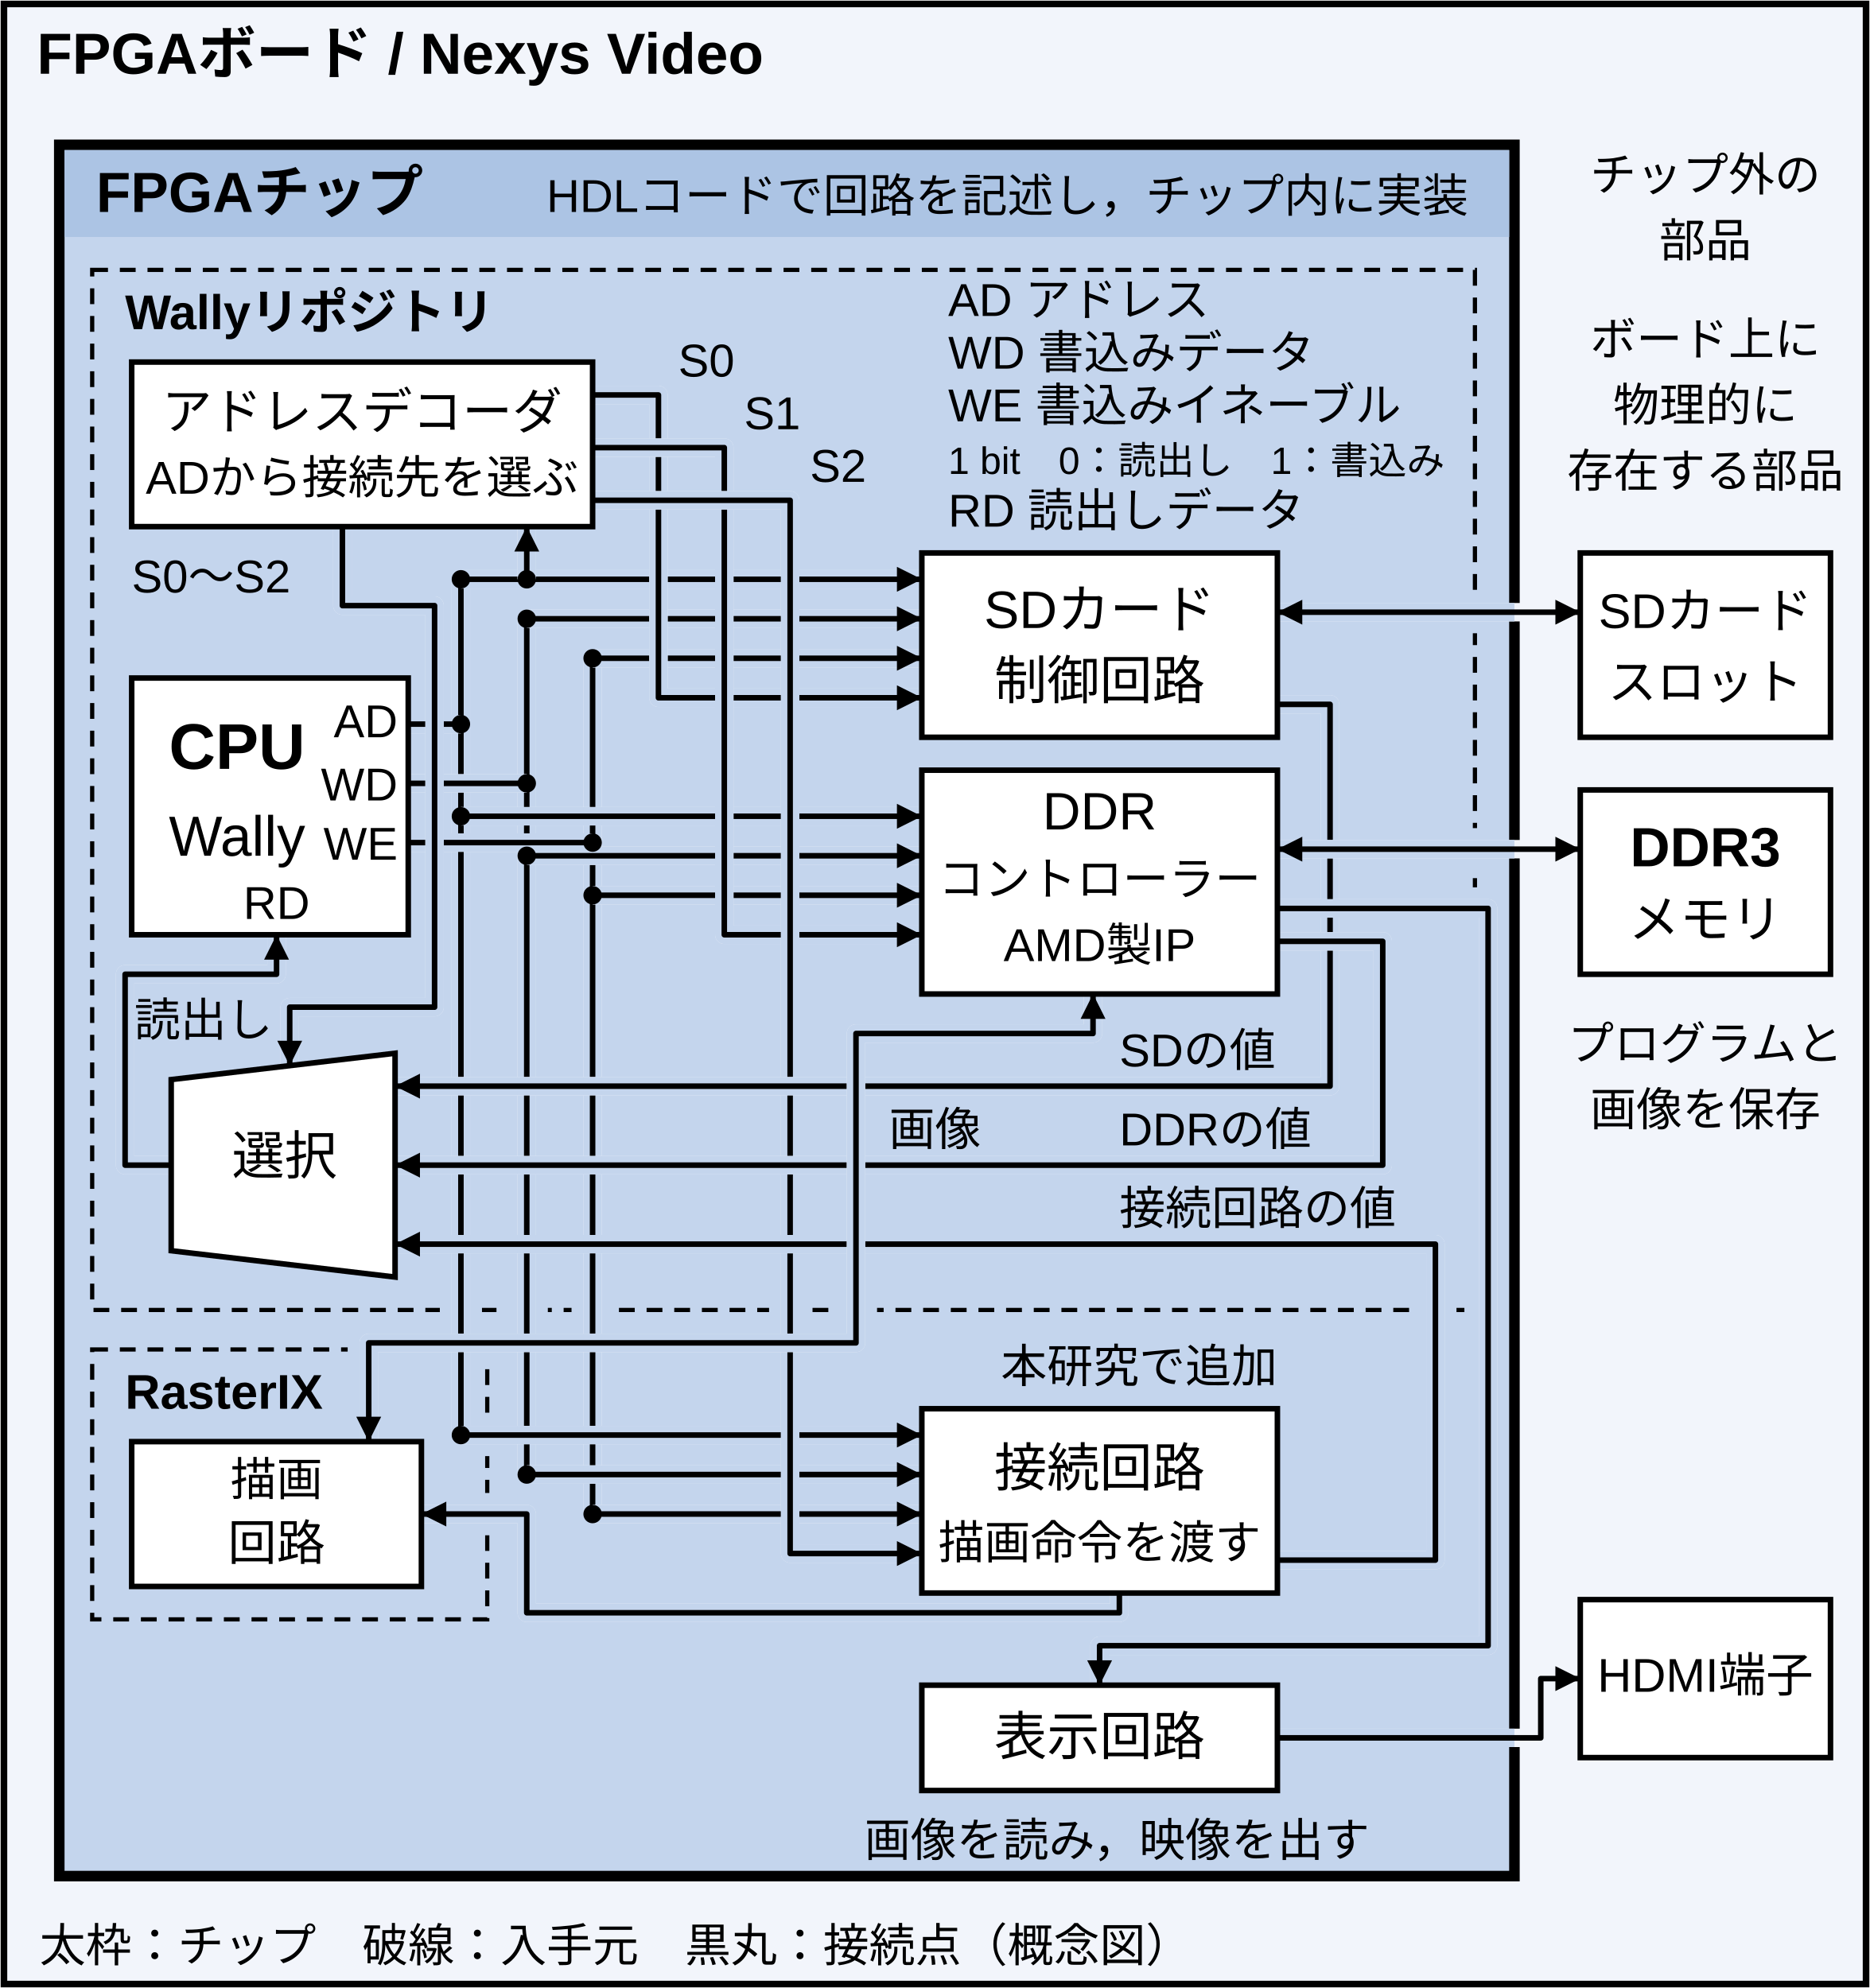
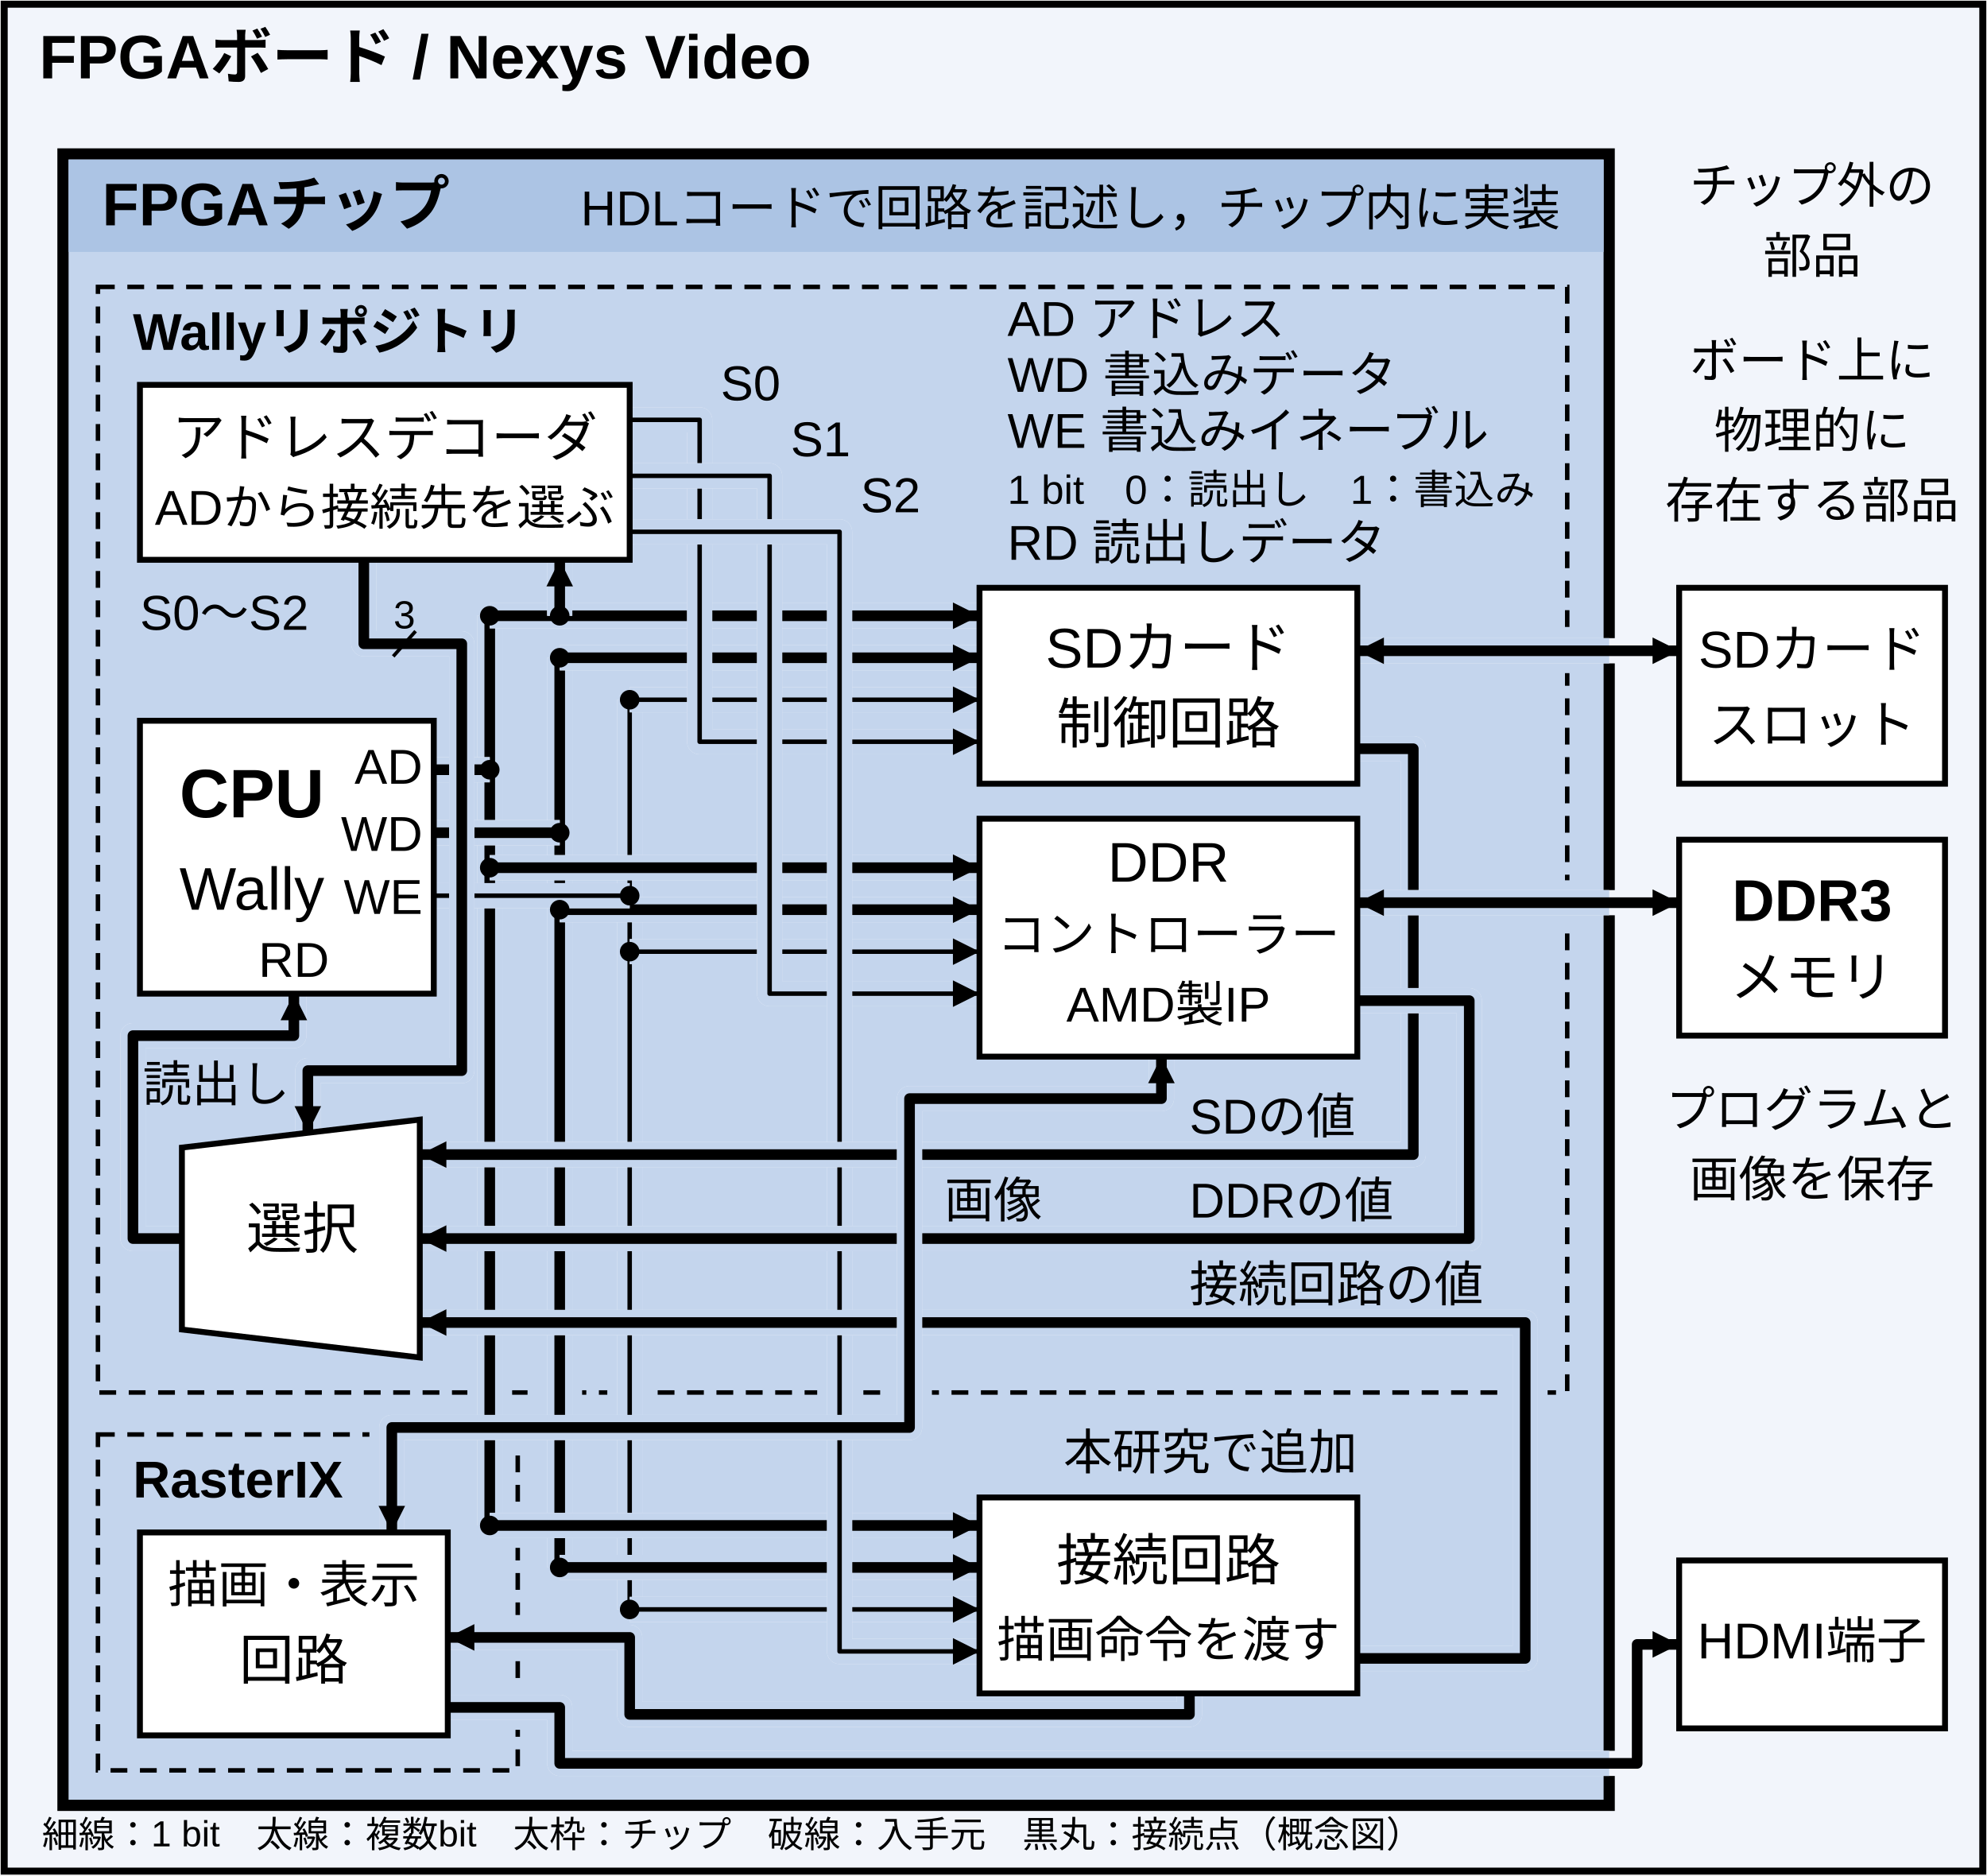
- <svg xmlns="http://www.w3.org/2000/svg" width="1420" height="1510" viewBox="0 0 1420 1510" role="img" aria-labelledby="title desc">
+ <svg xmlns="http://www.w3.org/2000/svg" width="1420" height="1340" viewBox="0 0 1420 1340" role="img" aria-labelledby="title desc">
  <defs>
    <clipPath id="chip-area">
-       <rect x="45" y="110" width="1105" height="1315" />
+       <rect x="45" y="110" width="1105" height="1180" />
    </clipPath>
-     <marker id="arrow" viewBox="0 0 10 10" refX="10" refY="5" markerWidth="4.5" markerHeight="4.5" orient="auto-start-reverse">
+     <marker id="arrow" viewBox="0 0 10 10" refX="10" refY="5" markerWidth="19" markerHeight="19" orient="auto-start-reverse" markerUnits="userSpaceOnUse">
      <path d="M0 0L10 5L0 10Z" fill="#000000" />
    </marker>
-     <mask id="source-clearance" maskUnits="userSpaceOnUse" x="0" y="0" width="1420" height="1510">
-       <rect width="1420" height="1510" fill="white" />
+     <mask id="source-clearance" maskUnits="userSpaceOnUse" x="0" y="0" width="1420" height="1340">
+       <rect width="1420" height="1340" fill="white" />
      <path d="M350 440L350 1090" stroke="black" fill="none" stroke-width="32" stroke-linecap="round" stroke-linejoin="round" />
      <path d="M400 470L400 1120" stroke="black" fill="none" stroke-width="32" stroke-linecap="round" stroke-linejoin="round" />
      <path d="M450 500L450 1150" stroke="black" fill="none" stroke-width="32" stroke-linecap="round" stroke-linejoin="round" />
      <path d="M350 440L700 440" stroke="black" fill="none" stroke-width="32" stroke-linecap="round" stroke-linejoin="round" />
      <path d="M350 620L700 620" stroke="black" fill="none" stroke-width="32" stroke-linecap="round" stroke-linejoin="round" />
      <path d="M350 1090L700 1090" stroke="black" fill="none" stroke-width="32" stroke-linecap="round" stroke-linejoin="round" />
      <path d="M400 470L700 470" stroke="black" fill="none" stroke-width="32" stroke-linecap="round" stroke-linejoin="round" />
      <path d="M400 650L700 650" stroke="black" fill="none" stroke-width="32" stroke-linecap="round" stroke-linejoin="round" />
      <path d="M400 1120L700 1120" stroke="black" fill="none" stroke-width="32" stroke-linecap="round" stroke-linejoin="round" />
      <path d="M450 500L700 500" stroke="black" fill="none" stroke-width="32" stroke-linecap="round" stroke-linejoin="round" />
      <path d="M450 680L700 680" stroke="black" fill="none" stroke-width="32" stroke-linecap="round" stroke-linejoin="round" />
      <path d="M450 1150L700 1150" stroke="black" fill="none" stroke-width="32" stroke-linecap="round" stroke-linejoin="round" />
      <path d="M310 550L350 550" stroke="black" fill="none" stroke-width="32" stroke-linecap="round" stroke-linejoin="round" />
      <path d="M310 595L400 595" stroke="black" fill="none" stroke-width="32" stroke-linecap="round" stroke-linejoin="round" />
      <path d="M310 640L450 640" stroke="black" fill="none" stroke-width="32" stroke-linecap="round" stroke-linejoin="round" />
      <path d="M400 440L400 400" stroke="black" fill="none" stroke-width="32" stroke-linecap="round" stroke-linejoin="round" />
      <path d="M450 300L500 300L500 530L700 530" stroke="black" fill="none" stroke-width="32" stroke-linecap="round" stroke-linejoin="round" />
      <path d="M450 340L550 340L550 710L700 710" stroke="black" fill="none" stroke-width="32" stroke-linecap="round" stroke-linejoin="round" />
      <path d="M450 380L600 380L600 1180L700 1180" stroke="black" fill="none" stroke-width="32" stroke-linecap="round" stroke-linejoin="round" />
      <path d="M260 400L260 460L330 460L330 765L220 765L220 809.412" stroke="black" fill="none" stroke-width="32" stroke-linecap="round" stroke-linejoin="round" />
      <path d="M970 535L1010 535L1010 825L300 825" stroke="black" fill="none" stroke-width="32" stroke-linecap="round" stroke-linejoin="round" />
      <path d="M970 715L1050 715L1050 885L300 885" stroke="black" fill="none" stroke-width="32" stroke-linecap="round" stroke-linejoin="round" />
      <path d="M970 1185L1090 1185L1090 945L300 945" stroke="black" fill="none" stroke-width="32" stroke-linecap="round" stroke-linejoin="round" />
      <path d="M130 885L95 885L95 740L210 740L210 710" stroke="black" fill="none" stroke-width="32" stroke-linecap="round" stroke-linejoin="round" />
-       <path d="M850 1210L850 1225L400 1225L400 1150L320 1150" stroke="black" fill="none" stroke-width="32" stroke-linecap="round" stroke-linejoin="round" />
+       <path d="M850 1210L850 1225L450 1225L450 1170L320 1170" stroke="black" fill="none" stroke-width="32" stroke-linecap="round" stroke-linejoin="round" />
      <path d="M280 1095L280 1020L650 1020L650 785L830 785L830 755" stroke="black" fill="none" stroke-width="32" stroke-linecap="round" stroke-linejoin="round" />
      <path d="M970 465L1200 465" stroke="black" fill="none" stroke-width="32" stroke-linecap="round" stroke-linejoin="round" />
      <path d="M970 645L1200 645" stroke="black" fill="none" stroke-width="32" stroke-linecap="round" stroke-linejoin="round" />
-       <path d="M970 690L1130 690L1130 1250L835 1250L835 1280" stroke="black" fill="none" stroke-width="32" stroke-linecap="round" stroke-linejoin="round" />
-       <path d="M970 1320L1170 1320L1170 1275L1200 1275" stroke="black" fill="none" stroke-width="32" stroke-linecap="round" stroke-linejoin="round" />
+       <path d="M320 1220L400 1220L400 1260L1170 1260L1170 1175L1200 1175" stroke="black" fill="none" stroke-width="32" stroke-linecap="round" stroke-linejoin="round" />
    </mask>
  </defs>
-   <rect width="1420" height="1510" fill="white" />
+   <rect width="1420" height="1340" fill="white" />
  <g font-family="Yu Gothic,Arial,sans-serif" fill="#000000">
-     <rect id="fpga-board" x="3" y="3" width="1414" height="1504" fill="#F2F5FB" stroke="black" stroke-width="5" />
+     <rect id="fpga-board" x="3" y="3" width="1414" height="1334" fill="#F2F5FB" stroke="black" stroke-width="5" />
    <text x="28" y="56" font-size="44" font-weight="bold" fill="#000000">FPGAボード / Nexys Video</text>
-     <rect id="fpga-chip" x="45" y="110" width="1105" height="1315" fill="#C4D5ED" stroke="black" stroke-width="8" />
+     <rect id="fpga-chip" x="45" y="110" width="1105" height="1180" fill="#C4D5ED" stroke="black" stroke-width="8" />
    <rect x="49" y="114" width="1097" height="66" fill="#ACC4E4" />
    <text x="73" y="161" font-size="43" font-weight="bold" fill="#000000">FPGAチップ</text>
    <text x="1295" y="145" font-size="35" text-anchor="middle" fill="#000000">チップ外の</text>
    <text x="1295" y="195" font-size="35" text-anchor="middle" fill="#000000">部品</text>
    <g id="source-outlines" fill="none" stroke="black" stroke-width="3.2" stroke-dasharray="12 9" mask="url(#source-clearance)">
      <rect id="wally-source" x="70" y="205" width="1050" height="790" />
-       <rect id="rasterix-source" x="70" y="1025" width="300" height="205" />
+       <path id="rasterix-source" d="M70 1025H370V1265H70Z" />
    </g>
-     <path d="M350 440L350 1090" fill="none" stroke="#F2F5FB" stroke-width="14" stroke-linejoin="round" />
-     <path d="M350 440L350 1090" fill="none" stroke="#C4D5ED" stroke-width="14" stroke-linejoin="round" clip-path="url(#chip-area)" />
-     <path data-net="AD" data-source="CPU" data-target="Fanout" d="M350 440L350 1090" fill="none" stroke="#000000" stroke-width="4.2" stroke-linejoin="round" />
-     <path d="M400 470L400 1120" fill="none" stroke="#F2F5FB" stroke-width="14" stroke-linejoin="round" />
-     <path d="M400 470L400 1120" fill="none" stroke="#C4D5ED" stroke-width="14" stroke-linejoin="round" clip-path="url(#chip-area)" />
-     <path data-net="WD" data-source="CPU" data-target="Fanout" d="M400 470L400 1120" fill="none" stroke="#000000" stroke-width="4.2" stroke-linejoin="round" />
-     <path d="M450 500L450 1150" fill="none" stroke="#F2F5FB" stroke-width="14" stroke-linejoin="round" />
-     <path d="M450 500L450 1150" fill="none" stroke="#C4D5ED" stroke-width="14" stroke-linejoin="round" clip-path="url(#chip-area)" />
-     <path data-net="WE" data-source="CPU" data-target="Fanout" d="M450 500L450 1150" fill="none" stroke="#000000" stroke-width="4.2" stroke-linejoin="round" />
-     <path d="M350 440L700 440" fill="none" stroke="#F2F5FB" stroke-width="14" stroke-linejoin="round" />
-     <path d="M350 440L700 440" fill="none" stroke="#C4D5ED" stroke-width="14" stroke-linejoin="round" clip-path="url(#chip-area)" />
-     <path data-net="AD" data-source="CPU" data-target="SD" d="M350 440L700 440" fill="none" stroke="#000000" stroke-width="4.2" stroke-linejoin="round" marker-end="url(#arrow)" />
-     <path d="M350 620L700 620" fill="none" stroke="#F2F5FB" stroke-width="14" stroke-linejoin="round" />
-     <path d="M350 620L700 620" fill="none" stroke="#C4D5ED" stroke-width="14" stroke-linejoin="round" clip-path="url(#chip-area)" />
-     <path data-net="AD" data-source="CPU" data-target="DDR" d="M350 620L700 620" fill="none" stroke="#000000" stroke-width="4.2" stroke-linejoin="round" marker-end="url(#arrow)" />
-     <path d="M350 1090L700 1090" fill="none" stroke="#F2F5FB" stroke-width="14" stroke-linejoin="round" />
-     <path d="M350 1090L700 1090" fill="none" stroke="#C4D5ED" stroke-width="14" stroke-linejoin="round" clip-path="url(#chip-area)" />
-     <path data-net="AD" data-source="CPU" data-target="CommandPort" d="M350 1090L700 1090" fill="none" stroke="#000000" stroke-width="4.2" stroke-linejoin="round" marker-end="url(#arrow)" />
-     <path d="M400 470L700 470" fill="none" stroke="#F2F5FB" stroke-width="14" stroke-linejoin="round" />
-     <path d="M400 470L700 470" fill="none" stroke="#C4D5ED" stroke-width="14" stroke-linejoin="round" clip-path="url(#chip-area)" />
-     <path data-net="WD" data-source="CPU" data-target="SD" d="M400 470L700 470" fill="none" stroke="#000000" stroke-width="4.2" stroke-linejoin="round" marker-end="url(#arrow)" />
-     <path d="M400 650L700 650" fill="none" stroke="#F2F5FB" stroke-width="14" stroke-linejoin="round" />
-     <path d="M400 650L700 650" fill="none" stroke="#C4D5ED" stroke-width="14" stroke-linejoin="round" clip-path="url(#chip-area)" />
-     <path data-net="WD" data-source="CPU" data-target="DDR" d="M400 650L700 650" fill="none" stroke="#000000" stroke-width="4.2" stroke-linejoin="round" marker-end="url(#arrow)" />
-     <path d="M400 1120L700 1120" fill="none" stroke="#F2F5FB" stroke-width="14" stroke-linejoin="round" />
-     <path d="M400 1120L700 1120" fill="none" stroke="#C4D5ED" stroke-width="14" stroke-linejoin="round" clip-path="url(#chip-area)" />
-     <path data-net="WD" data-source="CPU" data-target="CommandPort" d="M400 1120L700 1120" fill="none" stroke="#000000" stroke-width="4.2" stroke-linejoin="round" marker-end="url(#arrow)" />
-     <path d="M450 500L700 500" fill="none" stroke="#F2F5FB" stroke-width="14" stroke-linejoin="round" />
-     <path d="M450 500L700 500" fill="none" stroke="#C4D5ED" stroke-width="14" stroke-linejoin="round" clip-path="url(#chip-area)" />
-     <path data-net="WE" data-source="CPU" data-target="SD" d="M450 500L700 500" fill="none" stroke="#000000" stroke-width="4.2" stroke-linejoin="round" marker-end="url(#arrow)" />
-     <path d="M450 680L700 680" fill="none" stroke="#F2F5FB" stroke-width="14" stroke-linejoin="round" />
-     <path d="M450 680L700 680" fill="none" stroke="#C4D5ED" stroke-width="14" stroke-linejoin="round" clip-path="url(#chip-area)" />
-     <path data-net="WE" data-source="CPU" data-target="DDR" d="M450 680L700 680" fill="none" stroke="#000000" stroke-width="4.2" stroke-linejoin="round" marker-end="url(#arrow)" />
-     <path d="M450 1150L700 1150" fill="none" stroke="#F2F5FB" stroke-width="14" stroke-linejoin="round" />
-     <path d="M450 1150L700 1150" fill="none" stroke="#C4D5ED" stroke-width="14" stroke-linejoin="round" clip-path="url(#chip-area)" />
-     <path data-net="WE" data-source="CPU" data-target="CommandPort" d="M450 1150L700 1150" fill="none" stroke="#000000" stroke-width="4.2" stroke-linejoin="round" marker-end="url(#arrow)" />
-     <path d="M310 550L350 550" fill="none" stroke="#F2F5FB" stroke-width="14" stroke-linejoin="round" />
-     <path d="M310 550L350 550" fill="none" stroke="#C4D5ED" stroke-width="14" stroke-linejoin="round" clip-path="url(#chip-area)" />
-     <path data-net="AD" data-source="CPU" data-target="Fanout" d="M310 550L350 550" fill="none" stroke="#000000" stroke-width="4.2" stroke-linejoin="round" />
-     <path d="M310 595L400 595" fill="none" stroke="#F2F5FB" stroke-width="14" stroke-linejoin="round" />
-     <path d="M310 595L400 595" fill="none" stroke="#C4D5ED" stroke-width="14" stroke-linejoin="round" clip-path="url(#chip-area)" />
-     <path data-net="WD" data-source="CPU" data-target="Fanout" d="M310 595L400 595" fill="none" stroke="#000000" stroke-width="4.2" stroke-linejoin="round" />
-     <path d="M310 640L450 640" fill="none" stroke="#F2F5FB" stroke-width="14" stroke-linejoin="round" />
-     <path d="M310 640L450 640" fill="none" stroke="#C4D5ED" stroke-width="14" stroke-linejoin="round" clip-path="url(#chip-area)" />
-     <path data-net="WE" data-source="CPU" data-target="Fanout" d="M310 640L450 640" fill="none" stroke="#000000" stroke-width="4.2" stroke-linejoin="round" />
-     <path d="M400 440L400 400" fill="none" stroke="#F2F5FB" stroke-width="14" stroke-linejoin="round" />
-     <path d="M400 440L400 400" fill="none" stroke="#C4D5ED" stroke-width="14" stroke-linejoin="round" clip-path="url(#chip-area)" />
-     <path data-net="AD" data-source="CPU" data-target="Decoder" d="M400 440L400 400" fill="none" stroke="#000000" stroke-width="4.2" stroke-linejoin="round" marker-end="url(#arrow)" />
-     <path d="M450 300L500 300L500 530L700 530" fill="none" stroke="#F2F5FB" stroke-width="14" stroke-linejoin="round" />
-     <path d="M450 300L500 300L500 530L700 530" fill="none" stroke="#C4D5ED" stroke-width="14" stroke-linejoin="round" clip-path="url(#chip-area)" />
-     <path data-net="S0" data-source="Decoder" data-target="SD" d="M450 300L500 300L500 530L700 530" fill="none" stroke="#000000" stroke-width="4.2" stroke-linejoin="round" marker-end="url(#arrow)" />
-     <path d="M450 340L550 340L550 710L700 710" fill="none" stroke="#F2F5FB" stroke-width="14" stroke-linejoin="round" />
-     <path d="M450 340L550 340L550 710L700 710" fill="none" stroke="#C4D5ED" stroke-width="14" stroke-linejoin="round" clip-path="url(#chip-area)" />
-     <path data-net="S1" data-source="Decoder" data-target="DDR" d="M450 340L550 340L550 710L700 710" fill="none" stroke="#000000" stroke-width="4.2" stroke-linejoin="round" marker-end="url(#arrow)" />
-     <path d="M450 380L600 380L600 1180L700 1180" fill="none" stroke="#F2F5FB" stroke-width="14" stroke-linejoin="round" />
-     <path d="M450 380L600 380L600 1180L700 1180" fill="none" stroke="#C4D5ED" stroke-width="14" stroke-linejoin="round" clip-path="url(#chip-area)" />
-     <path data-net="S2" data-source="Decoder" data-target="CommandPort" d="M450 380L600 380L600 1180L700 1180" fill="none" stroke="#000000" stroke-width="4.2" stroke-linejoin="round" marker-end="url(#arrow)" />
-     <path d="M260 400L260 460L330 460L330 765L220 765L220 809.412" fill="none" stroke="#F2F5FB" stroke-width="14" stroke-linejoin="round" />
-     <path d="M260 400L260 460L330 460L330 765L220 765L220 809.412" fill="none" stroke="#C4D5ED" stroke-width="14" stroke-linejoin="round" clip-path="url(#chip-area)" />
-     <path data-net="S0,S1,S2" data-source="Decoder" data-target="ReadMux" d="M260 400L260 460L330 460L330 765L220 765L220 809.412" fill="none" stroke="#000000" stroke-width="4.2" stroke-linejoin="round" marker-end="url(#arrow)" />
-     <path d="M970 535L1010 535L1010 825L300 825" fill="none" stroke="#F2F5FB" stroke-width="14" stroke-linejoin="round" />
-     <path d="M970 535L1010 535L1010 825L300 825" fill="none" stroke="#C4D5ED" stroke-width="14" stroke-linejoin="round" clip-path="url(#chip-area)" />
-     <path data-net="ReadSD" data-source="SD" data-target="ReadMux" d="M970 535L1010 535L1010 825L300 825" fill="none" stroke="#000000" stroke-width="4.2" stroke-linejoin="round" marker-end="url(#arrow)" />
-     <path d="M970 715L1050 715L1050 885L300 885" fill="none" stroke="#F2F5FB" stroke-width="14" stroke-linejoin="round" />
-     <path d="M970 715L1050 715L1050 885L300 885" fill="none" stroke="#C4D5ED" stroke-width="14" stroke-linejoin="round" clip-path="url(#chip-area)" />
-     <path data-net="ReadDDR" data-source="DDR" data-target="ReadMux" d="M970 715L1050 715L1050 885L300 885" fill="none" stroke="#000000" stroke-width="4.2" stroke-linejoin="round" marker-end="url(#arrow)" />
-     <path d="M970 1185L1090 1185L1090 945L300 945" fill="none" stroke="#F2F5FB" stroke-width="14" stroke-linejoin="round" />
-     <path d="M970 1185L1090 1185L1090 945L300 945" fill="none" stroke="#C4D5ED" stroke-width="14" stroke-linejoin="round" clip-path="url(#chip-area)" />
-     <path data-net="ReadGraphicsPort" data-source="CommandPort" data-target="ReadMux" d="M970 1185L1090 1185L1090 945L300 945" fill="none" stroke="#000000" stroke-width="4.2" stroke-linejoin="round" marker-end="url(#arrow)" />
-     <path d="M130 885L95 885L95 740L210 740L210 710" fill="none" stroke="#F2F5FB" stroke-width="14" stroke-linejoin="round" />
-     <path d="M130 885L95 885L95 740L210 740L210 710" fill="none" stroke="#C4D5ED" stroke-width="14" stroke-linejoin="round" clip-path="url(#chip-area)" />
-     <path data-net="ReadData" data-source="ReadMux" data-target="CPU" d="M130 885L95 885L95 740L210 740L210 710" fill="none" stroke="#000000" stroke-width="4.2" stroke-linejoin="round" marker-end="url(#arrow)" />
-     <path d="M850 1210L850 1225L400 1225L400 1150L320 1150" fill="none" stroke="#F2F5FB" stroke-width="14" stroke-linejoin="round" />
-     <path d="M850 1210L850 1225L400 1225L400 1150L320 1150" fill="none" stroke="#C4D5ED" stroke-width="14" stroke-linejoin="round" clip-path="url(#chip-area)" />
-     <path data-net="DrawingCommands" data-source="CommandPort" data-target="RasterIX" d="M850 1210L850 1225L400 1225L400 1150L320 1150" fill="none" stroke="#000000" stroke-width="4.2" stroke-linejoin="round" marker-end="url(#arrow)" />
-     <path d="M280 1095L280 1020L650 1020L650 785L830 785L830 755" fill="none" stroke="#F2F5FB" stroke-width="14" stroke-linejoin="round" />
-     <path d="M280 1095L280 1020L650 1020L650 785L830 785L830 755" fill="none" stroke="#C4D5ED" stroke-width="14" stroke-linejoin="round" clip-path="url(#chip-area)" />
-     <path data-net="ImageMemory" data-source="RasterIX" data-target="DDR" d="M280 1095L280 1020L650 1020L650 785L830 785L830 755" fill="none" stroke="#000000" stroke-width="4.2" stroke-linejoin="round" marker-start="url(#arrow)" marker-end="url(#arrow)" />
-     <path d="M970 465L1200 465" fill="none" stroke="#F2F5FB" stroke-width="14" stroke-linejoin="round" />
-     <path d="M970 465L1200 465" fill="none" stroke="#C4D5ED" stroke-width="14" stroke-linejoin="round" clip-path="url(#chip-area)" />
-     <path data-net="SDPhysical" data-source="SD" data-target="SDSlot" d="M970 465L1200 465" fill="none" stroke="#000000" stroke-width="4.2" stroke-linejoin="round" marker-start="url(#arrow)" marker-end="url(#arrow)" />
-     <path d="M970 645L1200 645" fill="none" stroke="#F2F5FB" stroke-width="14" stroke-linejoin="round" />
-     <path d="M970 645L1200 645" fill="none" stroke="#C4D5ED" stroke-width="14" stroke-linejoin="round" clip-path="url(#chip-area)" />
-     <path data-net="DDRPhysical" data-source="DDR" data-target="DDR3" d="M970 645L1200 645" fill="none" stroke="#000000" stroke-width="4.2" stroke-linejoin="round" marker-start="url(#arrow)" marker-end="url(#arrow)" />
-     <path d="M970 690L1130 690L1130 1250L835 1250L835 1280" fill="none" stroke="#F2F5FB" stroke-width="14" stroke-linejoin="round" />
-     <path d="M970 690L1130 690L1130 1250L835 1250L835 1280" fill="none" stroke="#C4D5ED" stroke-width="14" stroke-linejoin="round" clip-path="url(#chip-area)" />
-     <path data-net="DisplayRead" data-source="DDR" data-target="Display" d="M970 690L1130 690L1130 1250L835 1250L835 1280" fill="none" stroke="black" stroke-width="4.2" stroke-linejoin="round" marker-end="url(#arrow)" />
-     <path d="M970 1320L1170 1320L1170 1275L1200 1275" fill="none" stroke="#F2F5FB" stroke-width="14" stroke-linejoin="round" />
-     <path d="M970 1320L1170 1320L1170 1275L1200 1275" fill="none" stroke="#C4D5ED" stroke-width="14" stroke-linejoin="round" clip-path="url(#chip-area)" />
-     <path data-net="Video" data-source="Display" data-target="HDMI" d="M970 1320L1170 1320L1170 1275L1200 1275" fill="none" stroke="black" stroke-width="4.2" stroke-linejoin="round" marker-end="url(#arrow)" />
+     <path d="M350 440L350 1090" fill="none" stroke="#F2F5FB" stroke-width="18" stroke-linejoin="round" />
+     <path d="M350 440L350 1090" fill="none" stroke="#C4D5ED" stroke-width="18" stroke-linejoin="round" clip-path="url(#chip-area)" />
+     <path data-net="AD" data-source="CPU" data-target="Fanout" d="M350 440L350 1090" fill="none" stroke="#000000" stroke-width="7.6" stroke-linejoin="round" data-bits="multiple" />
+     <path d="M400 470L400 1120" fill="none" stroke="#F2F5FB" stroke-width="18" stroke-linejoin="round" />
+     <path d="M400 470L400 1120" fill="none" stroke="#C4D5ED" stroke-width="18" stroke-linejoin="round" clip-path="url(#chip-area)" />
+     <path data-net="WD" data-source="CPU" data-target="Fanout" d="M400 470L400 1120" fill="none" stroke="#000000" stroke-width="7.6" stroke-linejoin="round" data-bits="multiple" />
+     <path d="M450 500L450 1150" fill="none" stroke="#F2F5FB" stroke-width="18" stroke-linejoin="round" />
+     <path d="M450 500L450 1150" fill="none" stroke="#C4D5ED" stroke-width="18" stroke-linejoin="round" clip-path="url(#chip-area)" />
+     <path data-net="WE" data-source="CPU" data-target="Fanout" d="M450 500L450 1150" fill="none" stroke="#000000" stroke-width="3.2" stroke-linejoin="round" data-bits="1" />
+     <path d="M350 440L700 440" fill="none" stroke="#F2F5FB" stroke-width="18" stroke-linejoin="round" />
+     <path d="M350 440L700 440" fill="none" stroke="#C4D5ED" stroke-width="18" stroke-linejoin="round" clip-path="url(#chip-area)" />
+     <path data-net="AD" data-source="CPU" data-target="SD" d="M350 440L700 440" fill="none" stroke="#000000" stroke-width="7.6" stroke-linejoin="round" marker-end="url(#arrow)" data-bits="multiple" />
+     <path d="M350 620L700 620" fill="none" stroke="#F2F5FB" stroke-width="18" stroke-linejoin="round" />
+     <path d="M350 620L700 620" fill="none" stroke="#C4D5ED" stroke-width="18" stroke-linejoin="round" clip-path="url(#chip-area)" />
+     <path data-net="AD" data-source="CPU" data-target="DDR" d="M350 620L700 620" fill="none" stroke="#000000" stroke-width="7.6" stroke-linejoin="round" marker-end="url(#arrow)" data-bits="multiple" />
+     <path d="M350 1090L700 1090" fill="none" stroke="#F2F5FB" stroke-width="18" stroke-linejoin="round" />
+     <path d="M350 1090L700 1090" fill="none" stroke="#C4D5ED" stroke-width="18" stroke-linejoin="round" clip-path="url(#chip-area)" />
+     <path data-net="AD" data-source="CPU" data-target="CommandPort" d="M350 1090L700 1090" fill="none" stroke="#000000" stroke-width="7.6" stroke-linejoin="round" marker-end="url(#arrow)" data-bits="multiple" />
+     <path d="M400 470L700 470" fill="none" stroke="#F2F5FB" stroke-width="18" stroke-linejoin="round" />
+     <path d="M400 470L700 470" fill="none" stroke="#C4D5ED" stroke-width="18" stroke-linejoin="round" clip-path="url(#chip-area)" />
+     <path data-net="WD" data-source="CPU" data-target="SD" d="M400 470L700 470" fill="none" stroke="#000000" stroke-width="7.6" stroke-linejoin="round" marker-end="url(#arrow)" data-bits="multiple" />
+     <path d="M400 650L700 650" fill="none" stroke="#F2F5FB" stroke-width="18" stroke-linejoin="round" />
+     <path d="M400 650L700 650" fill="none" stroke="#C4D5ED" stroke-width="18" stroke-linejoin="round" clip-path="url(#chip-area)" />
+     <path data-net="WD" data-source="CPU" data-target="DDR" d="M400 650L700 650" fill="none" stroke="#000000" stroke-width="7.6" stroke-linejoin="round" marker-end="url(#arrow)" data-bits="multiple" />
+     <path d="M400 1120L700 1120" fill="none" stroke="#F2F5FB" stroke-width="18" stroke-linejoin="round" />
+     <path d="M400 1120L700 1120" fill="none" stroke="#C4D5ED" stroke-width="18" stroke-linejoin="round" clip-path="url(#chip-area)" />
+     <path data-net="WD" data-source="CPU" data-target="CommandPort" d="M400 1120L700 1120" fill="none" stroke="#000000" stroke-width="7.6" stroke-linejoin="round" marker-end="url(#arrow)" data-bits="multiple" />
+     <path d="M450 500L700 500" fill="none" stroke="#F2F5FB" stroke-width="18" stroke-linejoin="round" />
+     <path d="M450 500L700 500" fill="none" stroke="#C4D5ED" stroke-width="18" stroke-linejoin="round" clip-path="url(#chip-area)" />
+     <path data-net="WE" data-source="CPU" data-target="SD" d="M450 500L700 500" fill="none" stroke="#000000" stroke-width="3.2" stroke-linejoin="round" marker-end="url(#arrow)" data-bits="1" />
+     <path d="M450 680L700 680" fill="none" stroke="#F2F5FB" stroke-width="18" stroke-linejoin="round" />
+     <path d="M450 680L700 680" fill="none" stroke="#C4D5ED" stroke-width="18" stroke-linejoin="round" clip-path="url(#chip-area)" />
+     <path data-net="WE" data-source="CPU" data-target="DDR" d="M450 680L700 680" fill="none" stroke="#000000" stroke-width="3.2" stroke-linejoin="round" marker-end="url(#arrow)" data-bits="1" />
+     <path d="M450 1150L700 1150" fill="none" stroke="#F2F5FB" stroke-width="18" stroke-linejoin="round" />
+     <path d="M450 1150L700 1150" fill="none" stroke="#C4D5ED" stroke-width="18" stroke-linejoin="round" clip-path="url(#chip-area)" />
+     <path data-net="WE" data-source="CPU" data-target="CommandPort" d="M450 1150L700 1150" fill="none" stroke="#000000" stroke-width="3.2" stroke-linejoin="round" marker-end="url(#arrow)" data-bits="1" />
+     <path d="M310 550L350 550" fill="none" stroke="#F2F5FB" stroke-width="18" stroke-linejoin="round" />
+     <path d="M310 550L350 550" fill="none" stroke="#C4D5ED" stroke-width="18" stroke-linejoin="round" clip-path="url(#chip-area)" />
+     <path data-net="AD" data-source="CPU" data-target="Fanout" d="M310 550L350 550" fill="none" stroke="#000000" stroke-width="7.6" stroke-linejoin="round" data-bits="multiple" />
+     <path d="M310 595L400 595" fill="none" stroke="#F2F5FB" stroke-width="18" stroke-linejoin="round" />
+     <path d="M310 595L400 595" fill="none" stroke="#C4D5ED" stroke-width="18" stroke-linejoin="round" clip-path="url(#chip-area)" />
+     <path data-net="WD" data-source="CPU" data-target="Fanout" d="M310 595L400 595" fill="none" stroke="#000000" stroke-width="7.6" stroke-linejoin="round" data-bits="multiple" />
+     <path d="M310 640L450 640" fill="none" stroke="#F2F5FB" stroke-width="18" stroke-linejoin="round" />
+     <path d="M310 640L450 640" fill="none" stroke="#C4D5ED" stroke-width="18" stroke-linejoin="round" clip-path="url(#chip-area)" />
+     <path data-net="WE" data-source="CPU" data-target="Fanout" d="M310 640L450 640" fill="none" stroke="#000000" stroke-width="3.2" stroke-linejoin="round" data-bits="1" />
+     <path d="M400 440L400 400" fill="none" stroke="#F2F5FB" stroke-width="18" stroke-linejoin="round" />
+     <path d="M400 440L400 400" fill="none" stroke="#C4D5ED" stroke-width="18" stroke-linejoin="round" clip-path="url(#chip-area)" />
+     <path data-net="AD" data-source="CPU" data-target="Decoder" d="M400 440L400 400" fill="none" stroke="#000000" stroke-width="7.6" stroke-linejoin="round" marker-end="url(#arrow)" data-bits="multiple" />
+     <path d="M450 300L500 300L500 530L700 530" fill="none" stroke="#F2F5FB" stroke-width="18" stroke-linejoin="round" />
+     <path d="M450 300L500 300L500 530L700 530" fill="none" stroke="#C4D5ED" stroke-width="18" stroke-linejoin="round" clip-path="url(#chip-area)" />
+     <path data-net="S0" data-source="Decoder" data-target="SD" d="M450 300L500 300L500 530L700 530" fill="none" stroke="#000000" stroke-width="3.2" stroke-linejoin="round" marker-end="url(#arrow)" data-bits="1" />
+     <path d="M450 340L550 340L550 710L700 710" fill="none" stroke="#F2F5FB" stroke-width="18" stroke-linejoin="round" />
+     <path d="M450 340L550 340L550 710L700 710" fill="none" stroke="#C4D5ED" stroke-width="18" stroke-linejoin="round" clip-path="url(#chip-area)" />
+     <path data-net="S1" data-source="Decoder" data-target="DDR" d="M450 340L550 340L550 710L700 710" fill="none" stroke="#000000" stroke-width="3.2" stroke-linejoin="round" marker-end="url(#arrow)" data-bits="1" />
+     <path d="M450 380L600 380L600 1180L700 1180" fill="none" stroke="#F2F5FB" stroke-width="18" stroke-linejoin="round" />
+     <path d="M450 380L600 380L600 1180L700 1180" fill="none" stroke="#C4D5ED" stroke-width="18" stroke-linejoin="round" clip-path="url(#chip-area)" />
+     <path data-net="S2" data-source="Decoder" data-target="CommandPort" d="M450 380L600 380L600 1180L700 1180" fill="none" stroke="#000000" stroke-width="3.2" stroke-linejoin="round" marker-end="url(#arrow)" data-bits="1" />
+     <path d="M260 400L260 460L330 460L330 765L220 765L220 809.412" fill="none" stroke="#F2F5FB" stroke-width="18" stroke-linejoin="round" />
+     <path d="M260 400L260 460L330 460L330 765L220 765L220 809.412" fill="none" stroke="#C4D5ED" stroke-width="18" stroke-linejoin="round" clip-path="url(#chip-area)" />
+     <path data-net="S0,S1,S2" data-source="Decoder" data-target="ReadMux" d="M260 400L260 460L330 460L330 765L220 765L220 809.412" fill="none" stroke="#000000" stroke-width="7.6" stroke-linejoin="round" marker-end="url(#arrow)" data-bits="3" />
+     <path d="M970 535L1010 535L1010 825L300 825" fill="none" stroke="#F2F5FB" stroke-width="18" stroke-linejoin="round" />
+     <path d="M970 535L1010 535L1010 825L300 825" fill="none" stroke="#C4D5ED" stroke-width="18" stroke-linejoin="round" clip-path="url(#chip-area)" />
+     <path data-net="ReadSD" data-source="SD" data-target="ReadMux" d="M970 535L1010 535L1010 825L300 825" fill="none" stroke="#000000" stroke-width="7.6" stroke-linejoin="round" marker-end="url(#arrow)" data-bits="multiple" />
+     <path d="M970 715L1050 715L1050 885L300 885" fill="none" stroke="#F2F5FB" stroke-width="18" stroke-linejoin="round" />
+     <path d="M970 715L1050 715L1050 885L300 885" fill="none" stroke="#C4D5ED" stroke-width="18" stroke-linejoin="round" clip-path="url(#chip-area)" />
+     <path data-net="ReadDDR" data-source="DDR" data-target="ReadMux" d="M970 715L1050 715L1050 885L300 885" fill="none" stroke="#000000" stroke-width="7.6" stroke-linejoin="round" marker-end="url(#arrow)" data-bits="multiple" />
+     <path d="M970 1185L1090 1185L1090 945L300 945" fill="none" stroke="#F2F5FB" stroke-width="18" stroke-linejoin="round" />
+     <path d="M970 1185L1090 1185L1090 945L300 945" fill="none" stroke="#C4D5ED" stroke-width="18" stroke-linejoin="round" clip-path="url(#chip-area)" />
+     <path data-net="ReadGraphicsPort" data-source="CommandPort" data-target="ReadMux" d="M970 1185L1090 1185L1090 945L300 945" fill="none" stroke="#000000" stroke-width="7.6" stroke-linejoin="round" marker-end="url(#arrow)" data-bits="multiple" />
+     <path d="M130 885L95 885L95 740L210 740L210 710" fill="none" stroke="#F2F5FB" stroke-width="18" stroke-linejoin="round" />
+     <path d="M130 885L95 885L95 740L210 740L210 710" fill="none" stroke="#C4D5ED" stroke-width="18" stroke-linejoin="round" clip-path="url(#chip-area)" />
+     <path data-net="ReadData" data-source="ReadMux" data-target="CPU" d="M130 885L95 885L95 740L210 740L210 710" fill="none" stroke="#000000" stroke-width="7.6" stroke-linejoin="round" marker-end="url(#arrow)" data-bits="multiple" />
+     <path d="M850 1210L850 1225L450 1225L450 1170L320 1170" fill="none" stroke="#F2F5FB" stroke-width="18" stroke-linejoin="round" />
+     <path d="M850 1210L850 1225L450 1225L450 1170L320 1170" fill="none" stroke="#C4D5ED" stroke-width="18" stroke-linejoin="round" clip-path="url(#chip-area)" />
+     <path data-net="DrawingCommands" data-source="CommandPort" data-target="RasterIX" d="M850 1210L850 1225L450 1225L450 1170L320 1170" fill="none" stroke="#000000" stroke-width="7.6" stroke-linejoin="round" marker-end="url(#arrow)" data-bits="multiple" />
+     <path d="M280 1095L280 1020L650 1020L650 785L830 785L830 755" fill="none" stroke="#F2F5FB" stroke-width="18" stroke-linejoin="round" />
+     <path d="M280 1095L280 1020L650 1020L650 785L830 785L830 755" fill="none" stroke="#C4D5ED" stroke-width="18" stroke-linejoin="round" clip-path="url(#chip-area)" />
+     <path data-net="ImageMemory" data-source="RasterIX" data-target="DDR" d="M280 1095L280 1020L650 1020L650 785L830 785L830 755" fill="none" stroke="#000000" stroke-width="7.6" stroke-linejoin="round" marker-start="url(#arrow)" marker-end="url(#arrow)" data-bits="multiple" />
+     <path d="M970 465L1200 465" fill="none" stroke="#F2F5FB" stroke-width="18" stroke-linejoin="round" />
+     <path d="M970 465L1200 465" fill="none" stroke="#C4D5ED" stroke-width="18" stroke-linejoin="round" clip-path="url(#chip-area)" />
+     <path data-net="SDPhysical" data-source="SD" data-target="SDSlot" d="M970 465L1200 465" fill="none" stroke="#000000" stroke-width="7.6" stroke-linejoin="round" marker-start="url(#arrow)" marker-end="url(#arrow)" data-bits="multiple" />
+     <path d="M970 645L1200 645" fill="none" stroke="#F2F5FB" stroke-width="18" stroke-linejoin="round" />
+     <path d="M970 645L1200 645" fill="none" stroke="#C4D5ED" stroke-width="18" stroke-linejoin="round" clip-path="url(#chip-area)" />
+     <path data-net="DDRPhysical" data-source="DDR" data-target="DDR3" d="M970 645L1200 645" fill="none" stroke="#000000" stroke-width="7.6" stroke-linejoin="round" marker-start="url(#arrow)" marker-end="url(#arrow)" data-bits="multiple" />
+     <path d="M320 1220L400 1220L400 1260L1170 1260L1170 1175L1200 1175" fill="none" stroke="#F2F5FB" stroke-width="18" stroke-linejoin="round" />
+     <path d="M320 1220L400 1220L400 1260L1170 1260L1170 1175L1200 1175" fill="none" stroke="#C4D5ED" stroke-width="18" stroke-linejoin="round" clip-path="url(#chip-area)" />
+     <path data-net="Video" data-source="RasterIX" data-target="HDMI" d="M320 1220L400 1220L400 1260L1170 1260L1170 1175L1200 1175" fill="none" stroke="black" stroke-width="7.6" stroke-linejoin="round" marker-end="url(#arrow)" data-bits="multiple" />
    <circle cx="350" cy="440" r="7" fill="black" />
    <circle cx="350" cy="550" r="7" fill="black" />
    <circle cx="350" cy="620" r="7" fill="black" />
    <circle cx="350" cy="1090" r="7" fill="black" />
    <circle cx="400" cy="470" r="7" fill="black" />
    <circle cx="400" cy="595" r="7" fill="black" />
    <circle cx="400" cy="650" r="7" fill="black" />
    <circle cx="400" cy="1120" r="7" fill="black" />
    <circle cx="450" cy="500" r="7" fill="black" />
    <circle cx="450" cy="640" r="7" fill="black" />
    <circle cx="450" cy="680" r="7" fill="black" />
    <circle cx="450" cy="1150" r="7" fill="black" />
    <circle cx="400" cy="440" r="7" fill="black" />
    <rect data-block="Decoder" x="100" y="275" width="350" height="125" fill="white" stroke="black" stroke-width="4.2" />
    <rect data-block="CPU" x="100" y="515" width="210" height="195" fill="white" stroke="black" stroke-width="4.2" />
    <rect data-block="SD" x="700" y="420" width="270" height="140" fill="white" stroke="black" stroke-width="4.2" />
    <rect data-block="DDR" x="700" y="585" width="270" height="170" fill="white" stroke="black" stroke-width="4.2" />
    <rect data-block="CommandPort" x="700" y="1070" width="270" height="140" fill="white" stroke="black" stroke-width="4.2" />
-     <rect data-block="Display" x="700" y="1280" width="270" height="80" fill="white" stroke="black" stroke-width="4.2" />
-     <rect data-block="RasterIX" x="100" y="1095" width="220" height="110" fill="white" stroke="black" stroke-width="4.2" />
+     <rect data-block="RasterIX" x="100" y="1095" width="220" height="145" fill="white" stroke="black" stroke-width="4.2" />
    <rect data-block="SDSlot" x="1200" y="420" width="190" height="140" fill="white" stroke="black" stroke-width="4.2" />
    <rect data-block="DDR3" x="1200" y="600" width="190" height="140" fill="white" stroke="black" stroke-width="4.2" />
-     <rect data-block="HDMI" x="1200" y="1215" width="190" height="120" fill="white" stroke="black" stroke-width="4.2" />
+     <rect data-block="HDMI" x="1200" y="1115" width="190" height="120" fill="white" stroke="black" stroke-width="4.2" />
    <path data-block="ReadMux" d="M130 820L300 800V970L130 950Z" fill="white" stroke="black" stroke-width="4.2" />
    <text x="275" y="326" font-size="38" text-anchor="middle" font-weight="500" fill="#000000">アドレスデコーダ</text>
    <text x="275" y="375" font-size="35" text-anchor="middle" font-weight="500" fill="#000000">ADから接続先を選ぶ</text>
    <text x="180" y="584" font-size="49" text-anchor="middle" font-weight="bold" fill="#000000">CPU</text>
    <text x="180" y="650" font-size="43" text-anchor="middle" font-weight="500" fill="#000000">Wally</text>
    <text x="302" y="560" font-size="35" text-anchor="end" font-weight="500" fill="#000000">AD</text>
    <text x="302" y="608" font-size="35" text-anchor="end" font-weight="500" fill="#000000">WD</text>
    <text x="302" y="653" font-size="35" text-anchor="end" font-weight="500" fill="#000000">WE</text>
    <text x="210" y="698" font-size="35" text-anchor="middle" font-weight="500" fill="#000000">RD</text>
    <text x="835" y="477" font-size="40" text-anchor="middle" font-weight="500" fill="#000000">SDカード</text>
    <text x="835" y="531" font-size="40" text-anchor="middle" font-weight="500" fill="#000000">制御回路</text>
    <text x="835" y="630" font-size="40" text-anchor="middle" font-weight="500" fill="#000000">DDR</text>
    <text x="835" y="680" font-size="35" text-anchor="middle" font-weight="500" fill="#000000">コントローラー</text>
    <text x="835" y="730" font-size="35" text-anchor="middle" font-weight="500" fill="#000000">AMD製IP</text>
    <text x="835" y="1129" font-size="40" text-anchor="middle" font-weight="500" fill="#000000">接続回路</text>
    <text x="835" y="1184" font-size="35" text-anchor="middle" font-weight="500" fill="#000000">描画命令を渡す</text>
-     <text x="210" y="1136" font-size="35" text-anchor="middle" font-weight="500" fill="#000000">描画</text>
-     <text x="210" y="1185" font-size="37" text-anchor="middle" font-weight="500" fill="#000000">回路</text>
    <text x="216" y="892" font-size="40" text-anchor="middle" font-weight="500" fill="#000000">選択</text>
    <text x="1295" y="477" font-size="37" text-anchor="middle" font-weight="500" fill="#000000">SDカード</text>
    <text x="1295" y="531" font-size="37" text-anchor="middle" font-weight="500" fill="#000000">スロット</text>
    <text x="1295" y="658" font-size="42" text-anchor="middle" font-weight="bold" fill="#000000">DDR3</text>
    <text x="1295" y="712" font-size="39" text-anchor="middle" font-weight="500" fill="#000000">メモリ</text>
-     <text x="1295" y="1285" font-size="36" text-anchor="middle" font-weight="500" fill="#000000">HDMI端子</text>
+     <text x="1295" y="1185" font-size="36" text-anchor="middle" font-weight="500" fill="#000000">HDMI端子</text>
    <text x="95" y="250" font-size="37" text-anchor="start" font-weight="bold" fill="#000000">Wallyリポジトリ</text>
    <text x="95" y="1070" font-size="37" text-anchor="start" font-weight="bold" fill="#000000">RasterIX</text>
    <text x="720" y="240" font-size="35" text-anchor="start" font-weight="500" fill="#000000">AD  アドレス</text>
    <text x="720" y="280" font-size="35" text-anchor="start" font-weight="500" fill="#000000">WD  書込みデータ</text>
    <text x="720" y="320" font-size="35" text-anchor="start" font-weight="500" fill="#000000">WE  書込みイネーブル</text>
    <text x="720" y="360" font-size="29" text-anchor="start" font-weight="500" fill="#000000">1 bit　0：読出し　1：書込み</text>
    <text x="720" y="400" font-size="35" text-anchor="start" font-weight="500" fill="#000000">RD  読出しデータ</text>
    <text x="515" y="286" font-size="35" text-anchor="start" font-weight="500" fill="#000000">S0</text>
    <text x="565" y="326" font-size="35" text-anchor="start" font-weight="500" fill="#000000">S1</text>
    <text x="615" y="366" font-size="35" text-anchor="start" font-weight="500" fill="#000000">S2</text>
    <text x="100" y="450" font-size="35" text-anchor="start" font-weight="500" fill="#000000">S0〜S2</text>
    <text x="102" y="787" font-size="35" text-anchor="start" font-weight="500" fill="#000000">読出し</text>
    <text x="970" y="1050" font-size="35" text-anchor="end" font-weight="500" fill="#000000">本研究で追加</text>
    <text x="850" y="810" font-size="35" text-anchor="start" font-weight="500" fill="#000000">SDの値</text>
    <text x="850" y="870" font-size="35" text-anchor="start" font-weight="500" fill="#000000">DDRの値</text>
    <text x="850" y="930" font-size="35" text-anchor="start" font-weight="500" fill="#000000">接続回路の値</text>
    <text x="675" y="870" font-size="35" text-anchor="start" font-weight="500" fill="#000000">画像</text>
-     <text x="30" y="1490" font-size="35" fill="#000000">太枠：チップ　破線：入手元　黒丸：接続点（概念図）</text>
    <text x="1115" y="161" font-size="35" text-anchor="end" font-weight="500" fill="#000000" data-explanation="true">HDLコードで回路を記述し，チップ内に実装</text>
    <text x="1295" y="270" font-size="35" text-anchor="middle" font-weight="500" fill="#000000" data-explanation="true">ボード上に</text>
    <text x="1295" y="320" font-size="35" text-anchor="middle" font-weight="500" fill="#000000" data-explanation="true">物理的に</text>
    <text x="1295" y="370" font-size="35" text-anchor="middle" font-weight="500" fill="#000000" data-explanation="true">存在する部品</text>
    <text x="1295" y="805" font-size="35" text-anchor="middle" font-weight="500" fill="#000000" data-explanation="true">プログラムと</text>
    <text x="1295" y="855" font-size="35" text-anchor="middle" font-weight="500" fill="#000000" data-explanation="true">画像を保存</text>
-     <text x="835" y="1333" font-size="40" text-anchor="middle" fill="black">表示回路</text>
-     <text x="1040" y="1410" font-size="35" text-anchor="end" fill="black">画像を読み，映像を出す</text>
+     <text x="30" y="1320" fill="#000000" font-size="26">細線：1 bit　太線：複数bit　太枠：チップ　破線：入手元　黒丸：接続点（概念図）</text>
+     <path d="M281 469L297 451" fill="none" stroke="black" stroke-width="2.5" />
+     <text x="289" y="449" fill="black" font-size="28" text-anchor="middle">3</text>
+     <text x="210" y="1145" font-size="36" text-anchor="middle" fill="black">描画・表示</text>
+     <text x="210" y="1200" font-size="39" text-anchor="middle" fill="black">回路</text>
  </g>
</svg>
